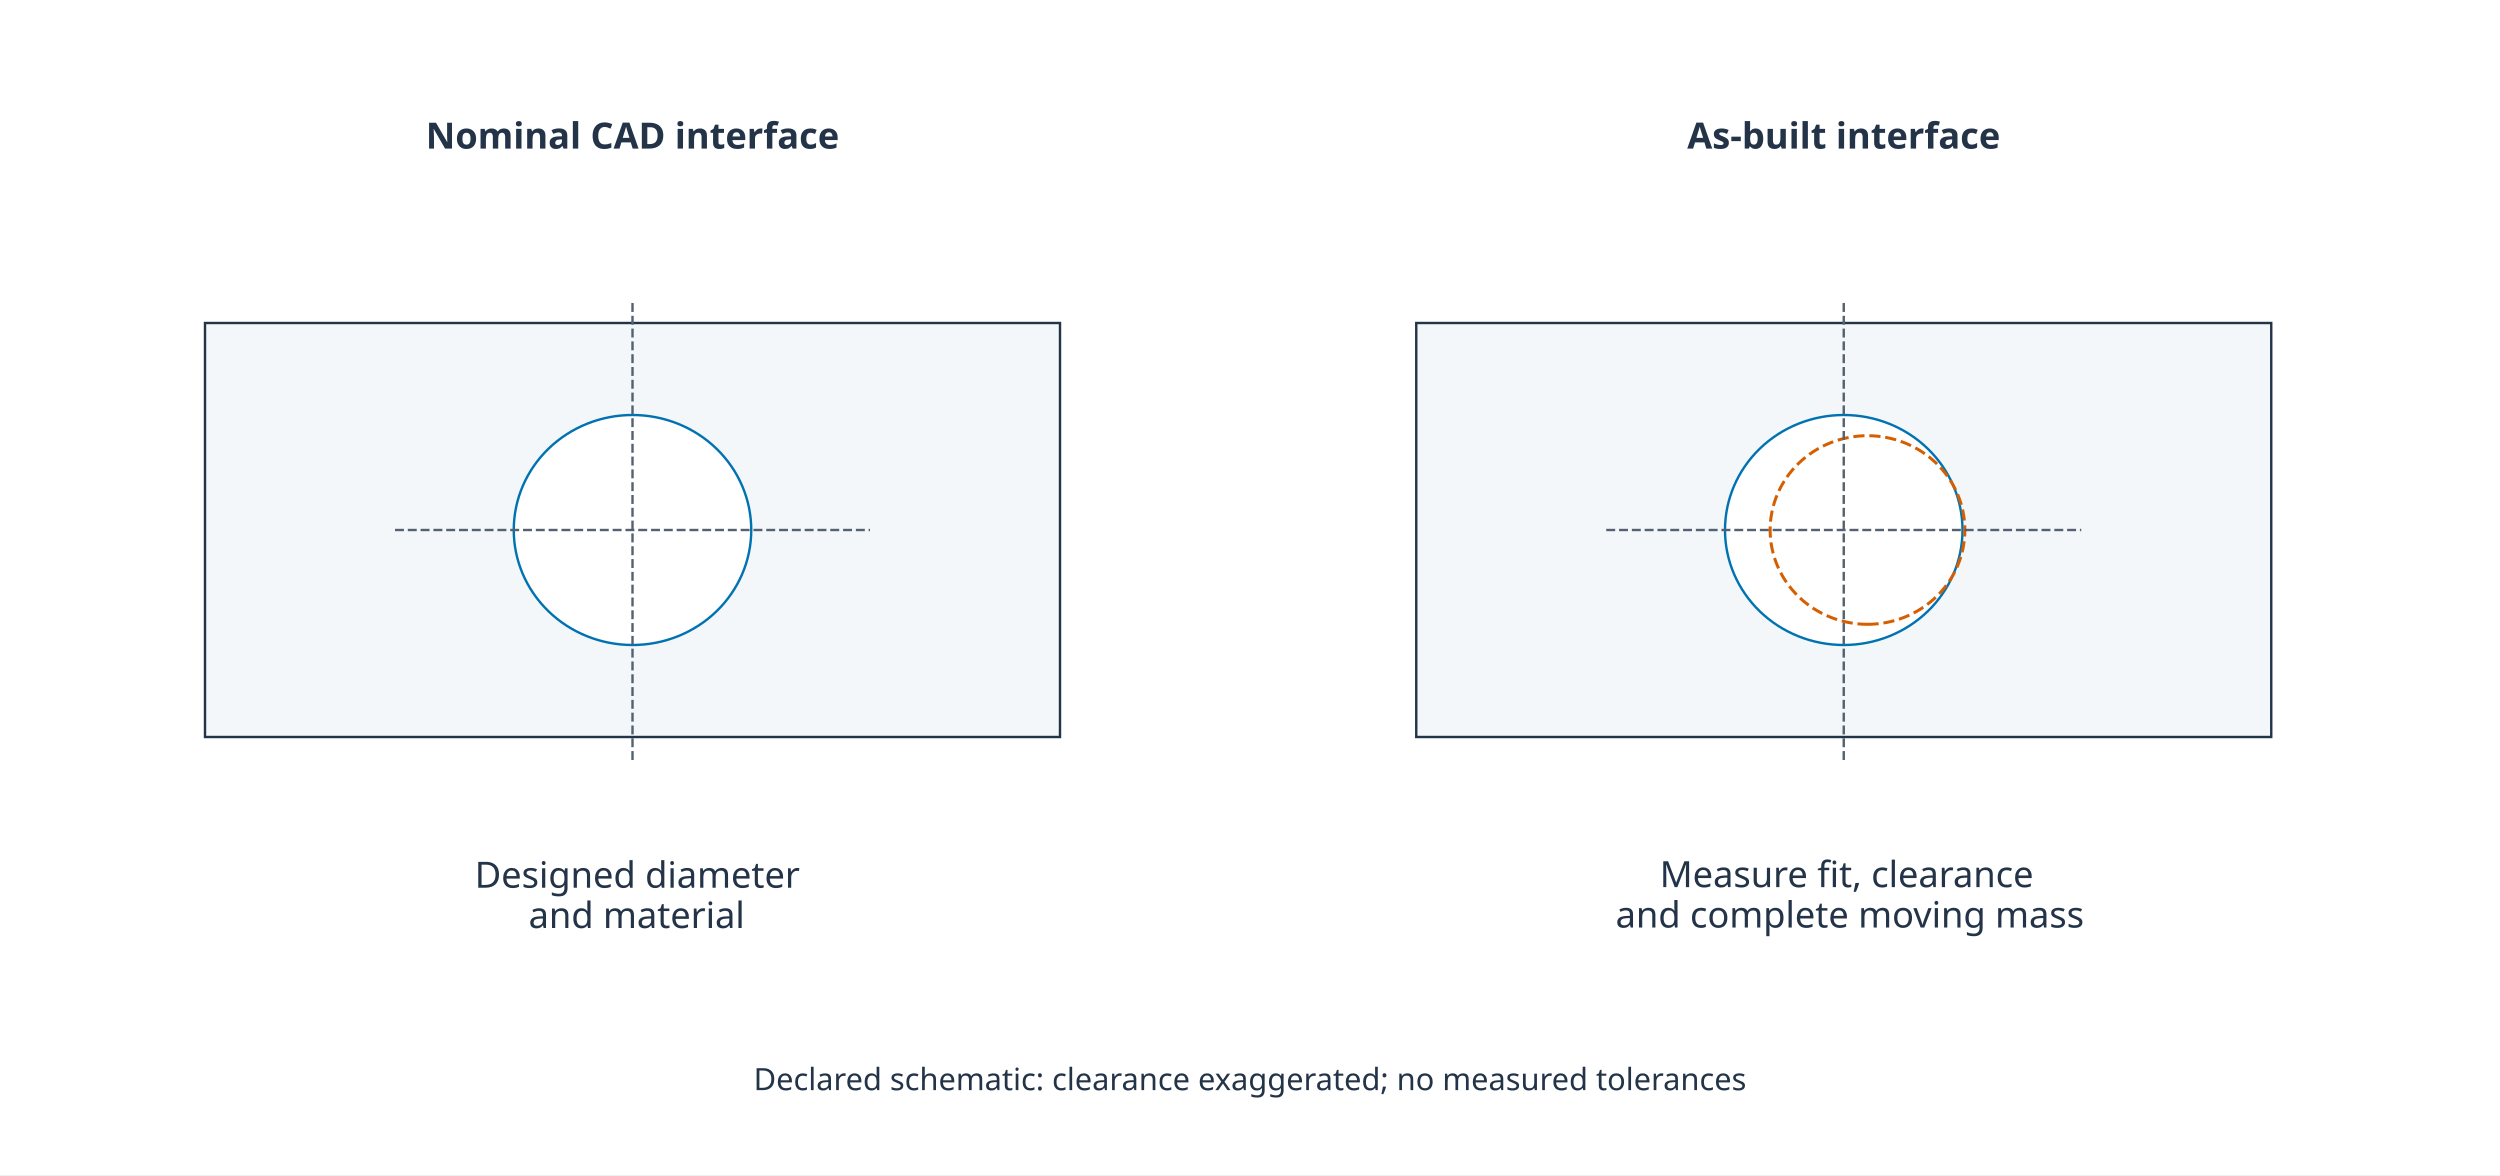
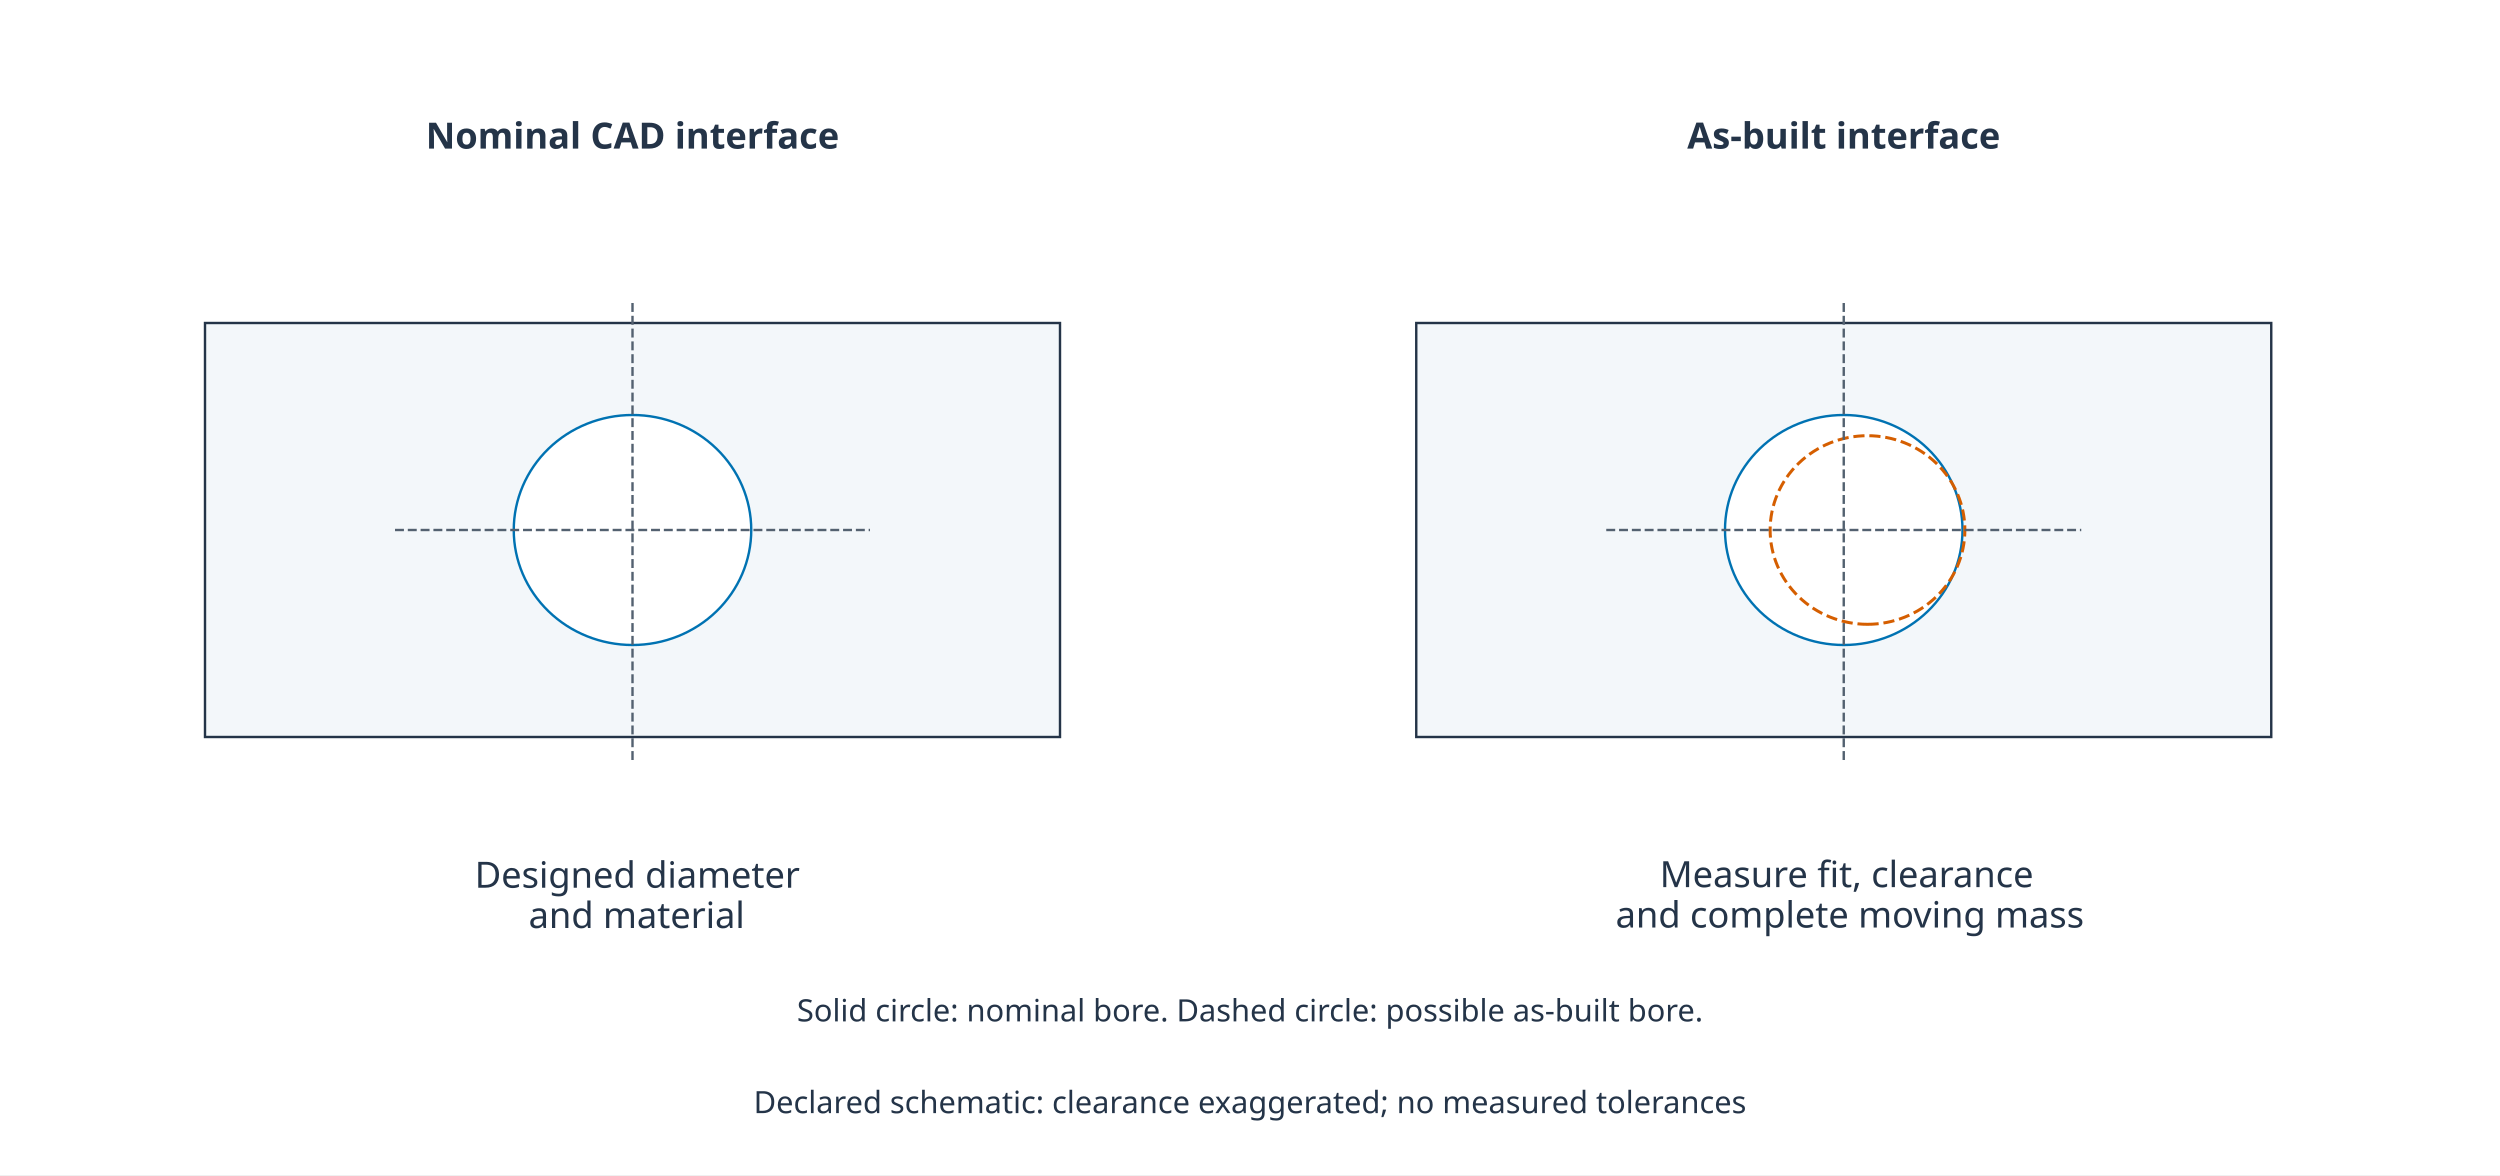
<svg xmlns="http://www.w3.org/2000/svg" width="828pt" height="389.16pt" viewBox="0 0 828 389.16" version="1.1">
  <defs>
    <style type="text/css">*{stroke-linejoin: round; stroke-linecap: butt}</style>
  </defs>
  <g id="figure_1">
    <g id="patch_1">
-       <path d="M 0 389.16  L 828 389.16  L 828 0  L 0 0  z " style="fill: #ffffff" />
+       <path d="M 0 389.16 L 828 389.16 L 828 0 L 0 0 z " style="fill: #ffffff" />
    </g>
    <g id="axes_1">
      <g id="patch_2">
-         <path d="M 67.896 244.094  L 351.072 244.094  L 351.072 106.978  L 67.896 106.978  z " clip-path="url(#p1b90f54b7e)" style="fill: #f3f7fa; stroke: #243448; stroke-width: 0.8; stroke-linejoin: miter" />
+         <path d="M 67.896 244.094 L 351.072 244.094 L 351.072 106.978 L 67.896 106.978 z " clip-path="url(#pa8e3e7972c)" style="fill: #f3f7fa; stroke: #243448; stroke-width: 0.8; stroke-linejoin: miter" />
      </g>
      <g id="patch_3">
-         <path d="M 209.484 213.624  C 219.914 213.624 229.919 209.611 237.295 202.468  C 244.67 195.326 248.814 185.637 248.814 175.536  C 248.814 165.435 244.67 155.746 237.295 148.604  C 229.919 141.461 219.914 137.448 209.484 137.448  C 199.054 137.448 189.049 141.461 181.673 148.604  C 174.298 155.746 170.154 165.435 170.154 175.536  C 170.154 185.637 174.298 195.326 181.673 202.468  C 189.049 209.611 199.054 213.624 209.484 213.624  z " clip-path="url(#p1b90f54b7e)" style="fill: #ffffff; stroke: #0072b2; stroke-width: 0.8; stroke-linejoin: miter" />
+         <path d="M 209.484 213.624 C 219.914 213.624 229.919 209.611 237.295 202.468 C 244.67 195.326 248.814 185.637 248.814 175.536 C 248.814 165.435 244.67 155.746 237.295 148.604 C 229.919 141.461 219.914 137.448 209.484 137.448 C 199.054 137.448 189.049 141.461 181.673 148.604 C 174.298 155.746 170.154 165.435 170.154 175.536 C 170.154 185.637 174.298 195.326 181.673 202.468 C 189.049 209.611 199.054 213.624 209.484 213.624 z " clip-path="url(#pa8e3e7972c)" style="fill: #ffffff; stroke: #0072b2; stroke-width: 0.8; stroke-linejoin: miter" />
      </g>
      <g id="patch_4">
-         <path d="M 469.062 244.094  L 752.238 244.094  L 752.238 106.978  L 469.062 106.978  z " clip-path="url(#p1b90f54b7e)" style="fill: #f3f7fa; stroke: #243448; stroke-width: 0.8; stroke-linejoin: miter" />
+         <path d="M 469.062 244.094 L 752.238 244.094 L 752.238 106.978 L 469.062 106.978 z " clip-path="url(#pa8e3e7972c)" style="fill: #f3f7fa; stroke: #243448; stroke-width: 0.8; stroke-linejoin: miter" />
      </g>
      <g id="patch_5">
-         <path d="M 610.65 213.624  C 621.08 213.624 631.085 209.611 638.461 202.468  C 645.836 195.326 649.98 185.637 649.98 175.536  C 649.98 165.435 645.836 155.746 638.461 148.604  C 631.085 141.461 621.08 137.448 610.65 137.448  C 600.22 137.448 590.215 141.461 582.839 148.604  C 575.464 155.746 571.32 165.435 571.32 175.536  C 571.32 185.637 575.464 195.326 582.839 202.468  C 590.215 209.611 600.22 213.624 610.65 213.624  z " clip-path="url(#p1b90f54b7e)" style="fill: #ffffff; stroke: #0072b2; stroke-width: 0.8; stroke-linejoin: miter" />
+         <path d="M 610.65 213.624 C 621.08 213.624 631.085 209.611 638.461 202.468 C 645.836 195.326 649.98 185.637 649.98 175.536 C 649.98 165.435 645.836 155.746 638.461 148.604 C 631.085 141.461 621.08 137.448 610.65 137.448 C 600.22 137.448 590.215 141.461 582.839 148.604 C 575.464 155.746 571.32 165.435 571.32 175.536 C 571.32 185.637 575.464 195.326 582.839 202.468 C 590.215 209.611 600.22 213.624 610.65 213.624 z " clip-path="url(#pa8e3e7972c)" style="fill: #ffffff; stroke: #0072b2; stroke-width: 0.8; stroke-linejoin: miter" />
      </g>
      <g id="patch_6">
-         <path d="M 618.516 206.768  C 627.069 206.768 635.273 203.477 641.321 197.62  C 647.368 191.764 650.767 183.819 650.767 175.536  C 650.767 167.253 647.368 159.308 641.321 153.452  C 635.273 147.595 627.069 144.304 618.516 144.304  C 609.963 144.304 601.759 147.595 595.711 153.452  C 589.664 159.308 586.265 167.253 586.265 175.536  C 586.265 183.819 589.664 191.764 595.711 197.62  C 601.759 203.477 609.963 206.768 618.516 206.768  L 618.516 206.768  z " clip-path="url(#p1b90f54b7e)" style="fill: none; stroke-dasharray: 3.7,1.6; stroke-dashoffset: 0; stroke: #d55e00; stroke-linejoin: miter" />
+         <path d="M 618.516 206.768 C 627.069 206.768 635.273 203.477 641.321 197.62 C 647.368 191.764 650.767 183.819 650.767 175.536 C 650.767 167.253 647.368 159.308 641.321 153.452 C 635.273 147.595 627.069 144.304 618.516 144.304 C 609.963 144.304 601.759 147.595 595.711 153.452 C 589.664 159.308 586.265 167.253 586.265 175.536 C 586.265 183.819 589.664 191.764 595.711 197.62 C 601.759 203.477 609.963 206.768 618.516 206.768 L 618.516 206.768 z " clip-path="url(#pa8e3e7972c)" style="fill: none; stroke-dasharray: 3.7,1.6; stroke-dashoffset: 0; stroke: #d55e00; stroke-linejoin: miter" />
      </g>
      <g id="line2d_1">
-         <path d="M 130.824 175.536  L 288.144 175.536  " clip-path="url(#p1b90f54b7e)" style="fill: none; stroke-dasharray: 2.96,1.28; stroke-dashoffset: 0; stroke: #536170; stroke-width: 0.8" />
+         <path d="M 130.824 175.536 L 288.144 175.536 " clip-path="url(#pa8e3e7972c)" style="fill: none; stroke-dasharray: 2.96,1.28; stroke-dashoffset: 0; stroke: #536170; stroke-width: 0.8" />
      </g>
      <g id="line2d_2">
-         <path d="M 209.484 251.712  L 209.484 99.36  " clip-path="url(#p1b90f54b7e)" style="fill: none; stroke-dasharray: 2.96,1.28; stroke-dashoffset: 0; stroke: #536170; stroke-width: 0.8" />
+         <path d="M 209.484 251.712 L 209.484 99.36 " clip-path="url(#pa8e3e7972c)" style="fill: none; stroke-dasharray: 2.96,1.28; stroke-dashoffset: 0; stroke: #536170; stroke-width: 0.8" />
      </g>
      <g id="line2d_3">
-         <path d="M 531.99 175.536  L 689.31 175.536  " clip-path="url(#p1b90f54b7e)" style="fill: none; stroke-dasharray: 2.96,1.28; stroke-dashoffset: 0; stroke: #536170; stroke-width: 0.8" />
+         <path d="M 531.99 175.536 L 689.31 175.536 " clip-path="url(#pa8e3e7972c)" style="fill: none; stroke-dasharray: 2.96,1.28; stroke-dashoffset: 0; stroke: #536170; stroke-width: 0.8" />
      </g>
      <g id="line2d_4">
-         <path d="M 610.65 251.712  L 610.65 99.36  " clip-path="url(#p1b90f54b7e)" style="fill: none; stroke-dasharray: 2.96,1.28; stroke-dashoffset: 0; stroke: #536170; stroke-width: 0.8" />
+         <path d="M 610.65 251.712 L 610.65 99.36 " clip-path="url(#pa8e3e7972c)" style="fill: none; stroke-dasharray: 2.96,1.28; stroke-dashoffset: 0; stroke: #536170; stroke-width: 0.8" />
      </g>
      <g id="text_1">
        <text style="font-weight: 600; font-size: 12px; font-family: 'MiSans'; text-anchor: middle; fill: #243448" x="209.484" y="49.217" transform="rotate(-0 209.484 49.2168)">Nominal CAD interface</text>
      </g>
      <g id="text_2">
        <text style="font-weight: 600; font-size: 12px; font-family: 'MiSans'; text-anchor: middle; fill: #243448" x="610.65" y="49.217" transform="rotate(-0 610.65 49.2168)">As-built interface</text>
      </g>
      <g id="text_3">
        <text style="font-size: 12px; font-family: 'MiSans'; fill: #243448" transform="translate(157.2409 294.0096)">Designed diameter</text>
        <text style="font-size: 12px; font-family: 'MiSans'; fill: #243448" transform="translate(175.0731 307.3544)">and material</text>
      </g>
      <g id="text_4">
        <text style="font-size: 12px; font-family: 'MiSans'; fill: #243448" transform="translate(549.7191 293.824)">Measure fit, clearance</text>
        <text style="font-size: 12px; font-family: 'MiSans'; fill: #243448" transform="translate(535.0912 307.2025)">and complete moving mass</text>
      </g>
      <g id="text_5">
-         <text style="font-size: 10.2px; font-family: 'MiSans'; text-anchor: middle; fill: #243448" x="414" y="361.061" transform="rotate(-0 414 361.0614)">Declared schematic: clearance exaggerated; no measured tolerances</text>
+         <text style="font-size: 10.2px; font-family: 'MiSans'; text-anchor: middle; fill: #243448" x="414" y="338.28" transform="rotate(-0 414 338.2803)">Solid circle: nominal bore. Dashed circle: possible as-built bore.</text>
+       </g>
+       <g id="text_6">
+         <text style="font-size: 10.2px; font-family: 'MiSans'; text-anchor: middle; fill: #243448" x="414" y="368.679" transform="rotate(-0 414 368.679)">Declared schematic: clearance exaggerated; no measured tolerances</text>
      </g>
    </g>
  </g>
  <defs>
-     <clipPath id="p1b90f54b7e">
+     <clipPath id="pa8e3e7972c">
      <rect x="20.7" y="15.566" width="786.6" height="358.027" />
    </clipPath>
  </defs>
</svg>
